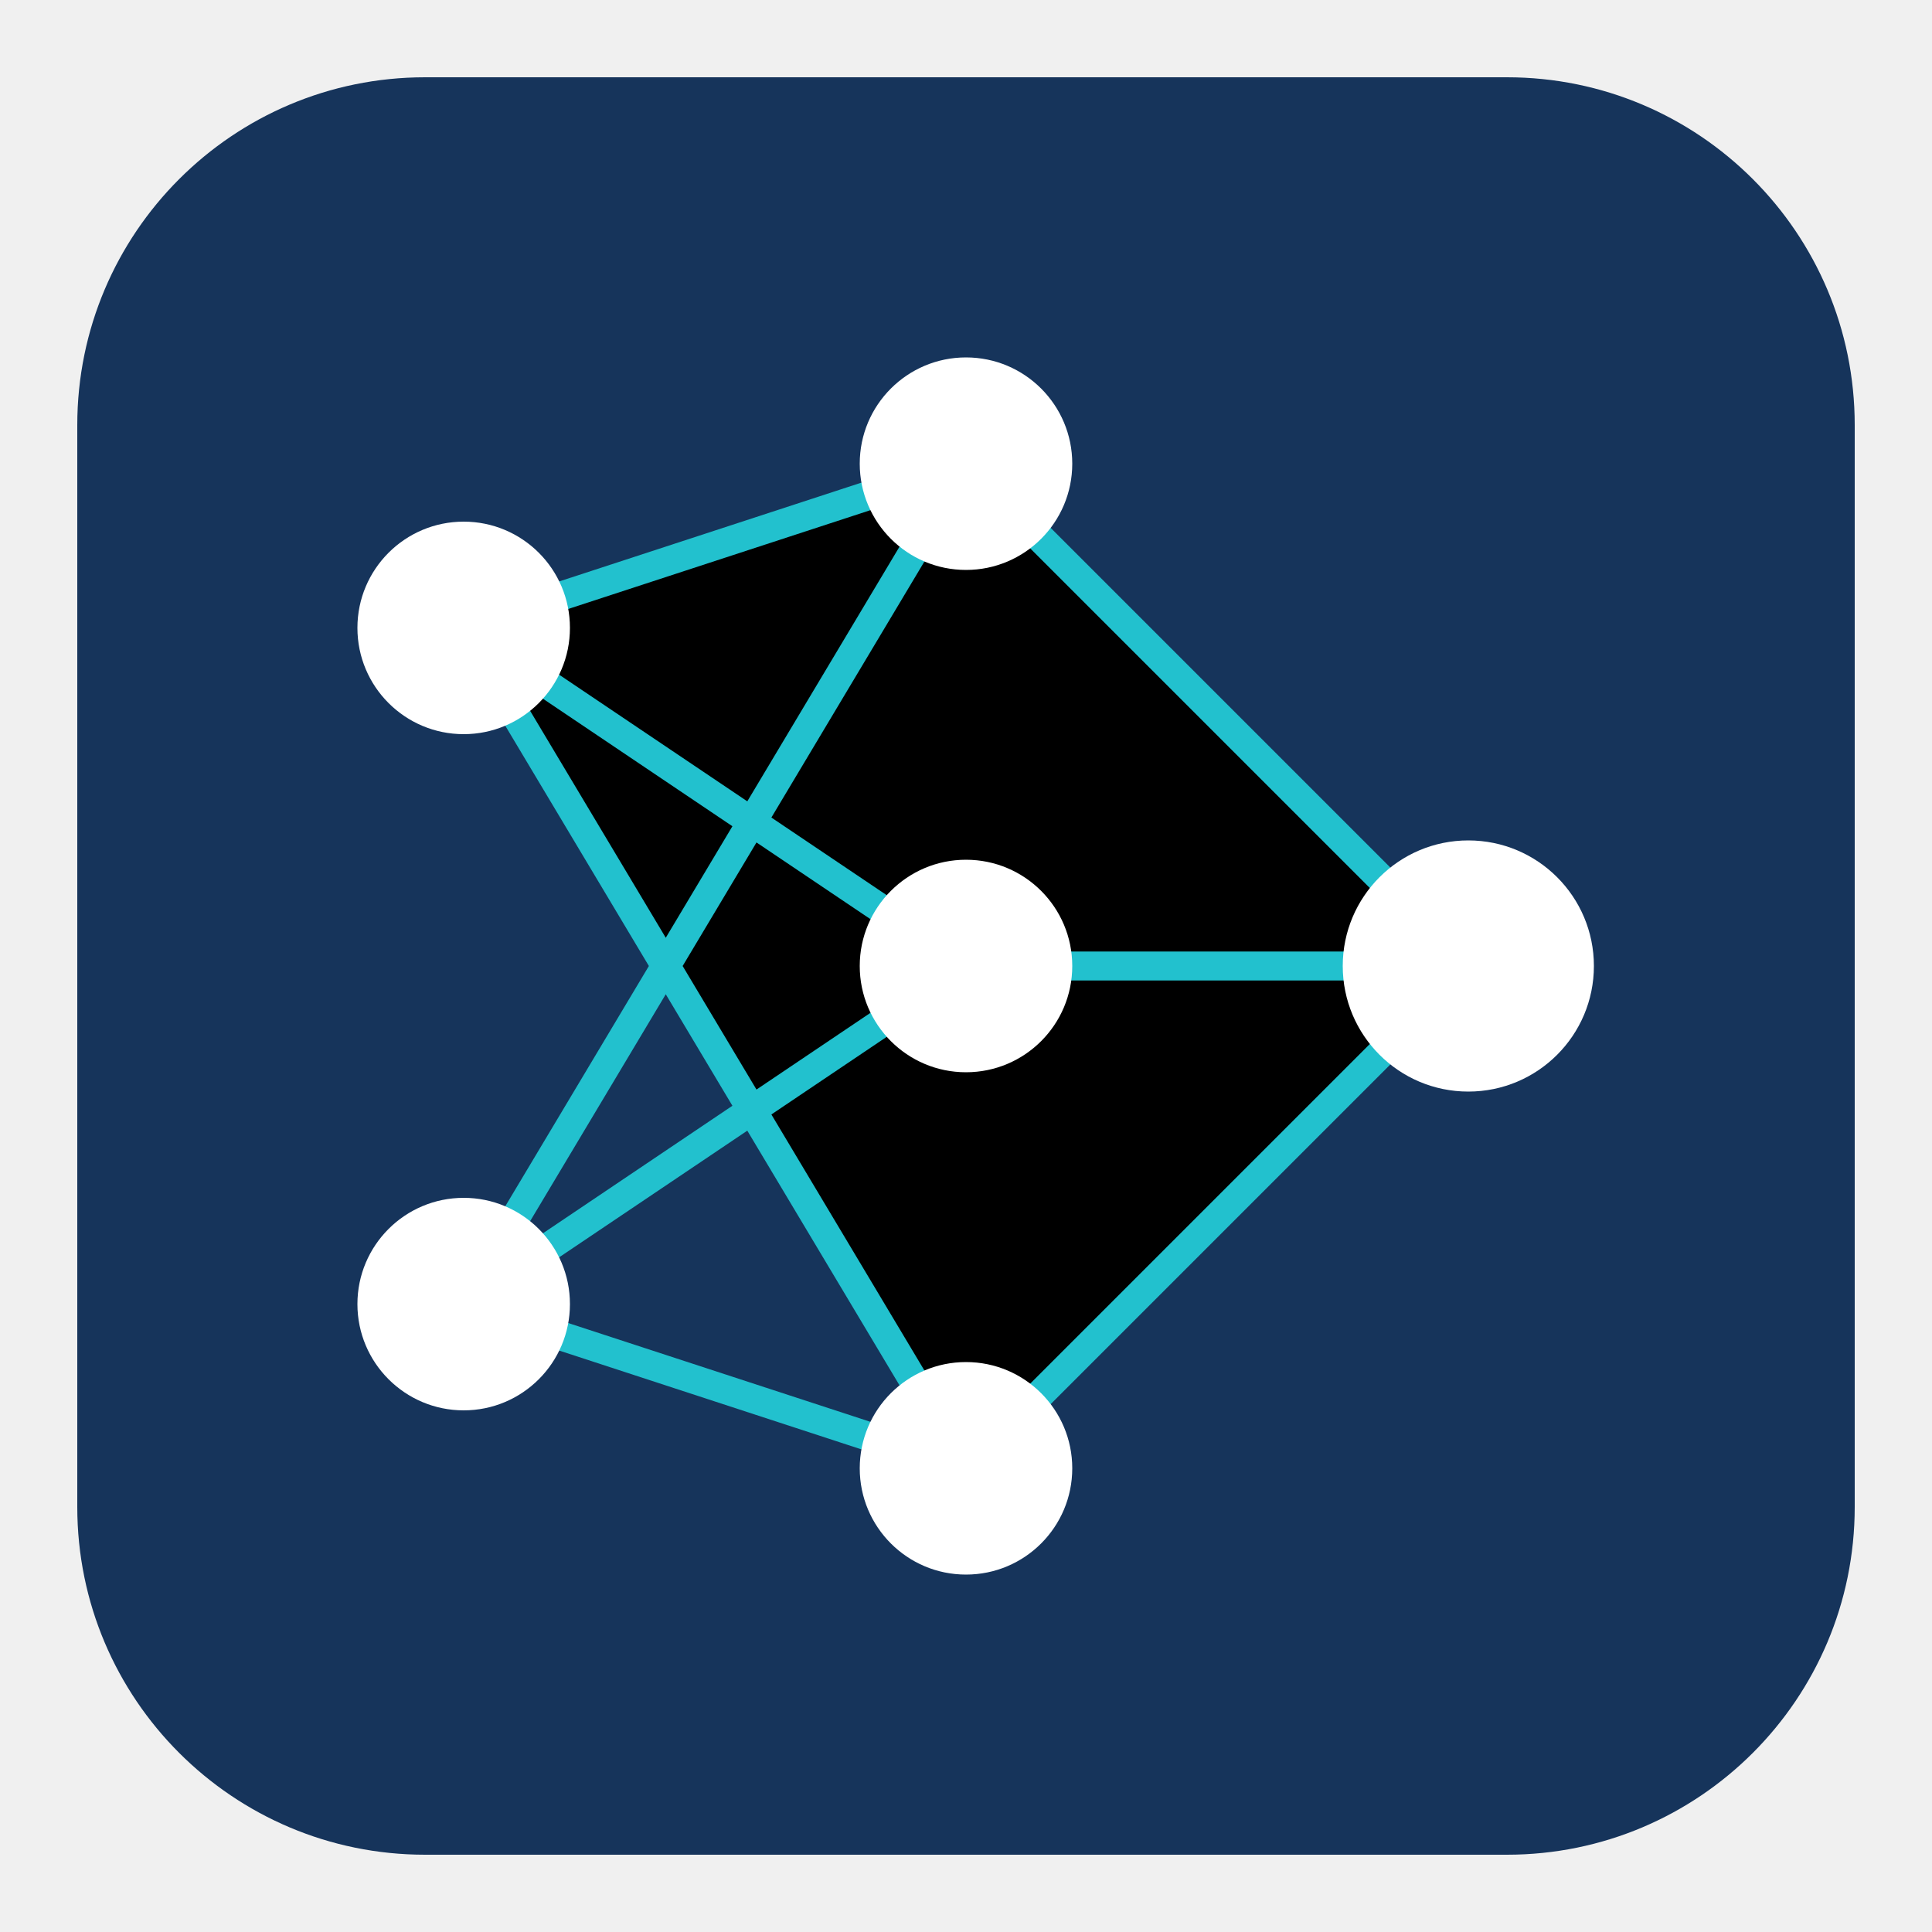
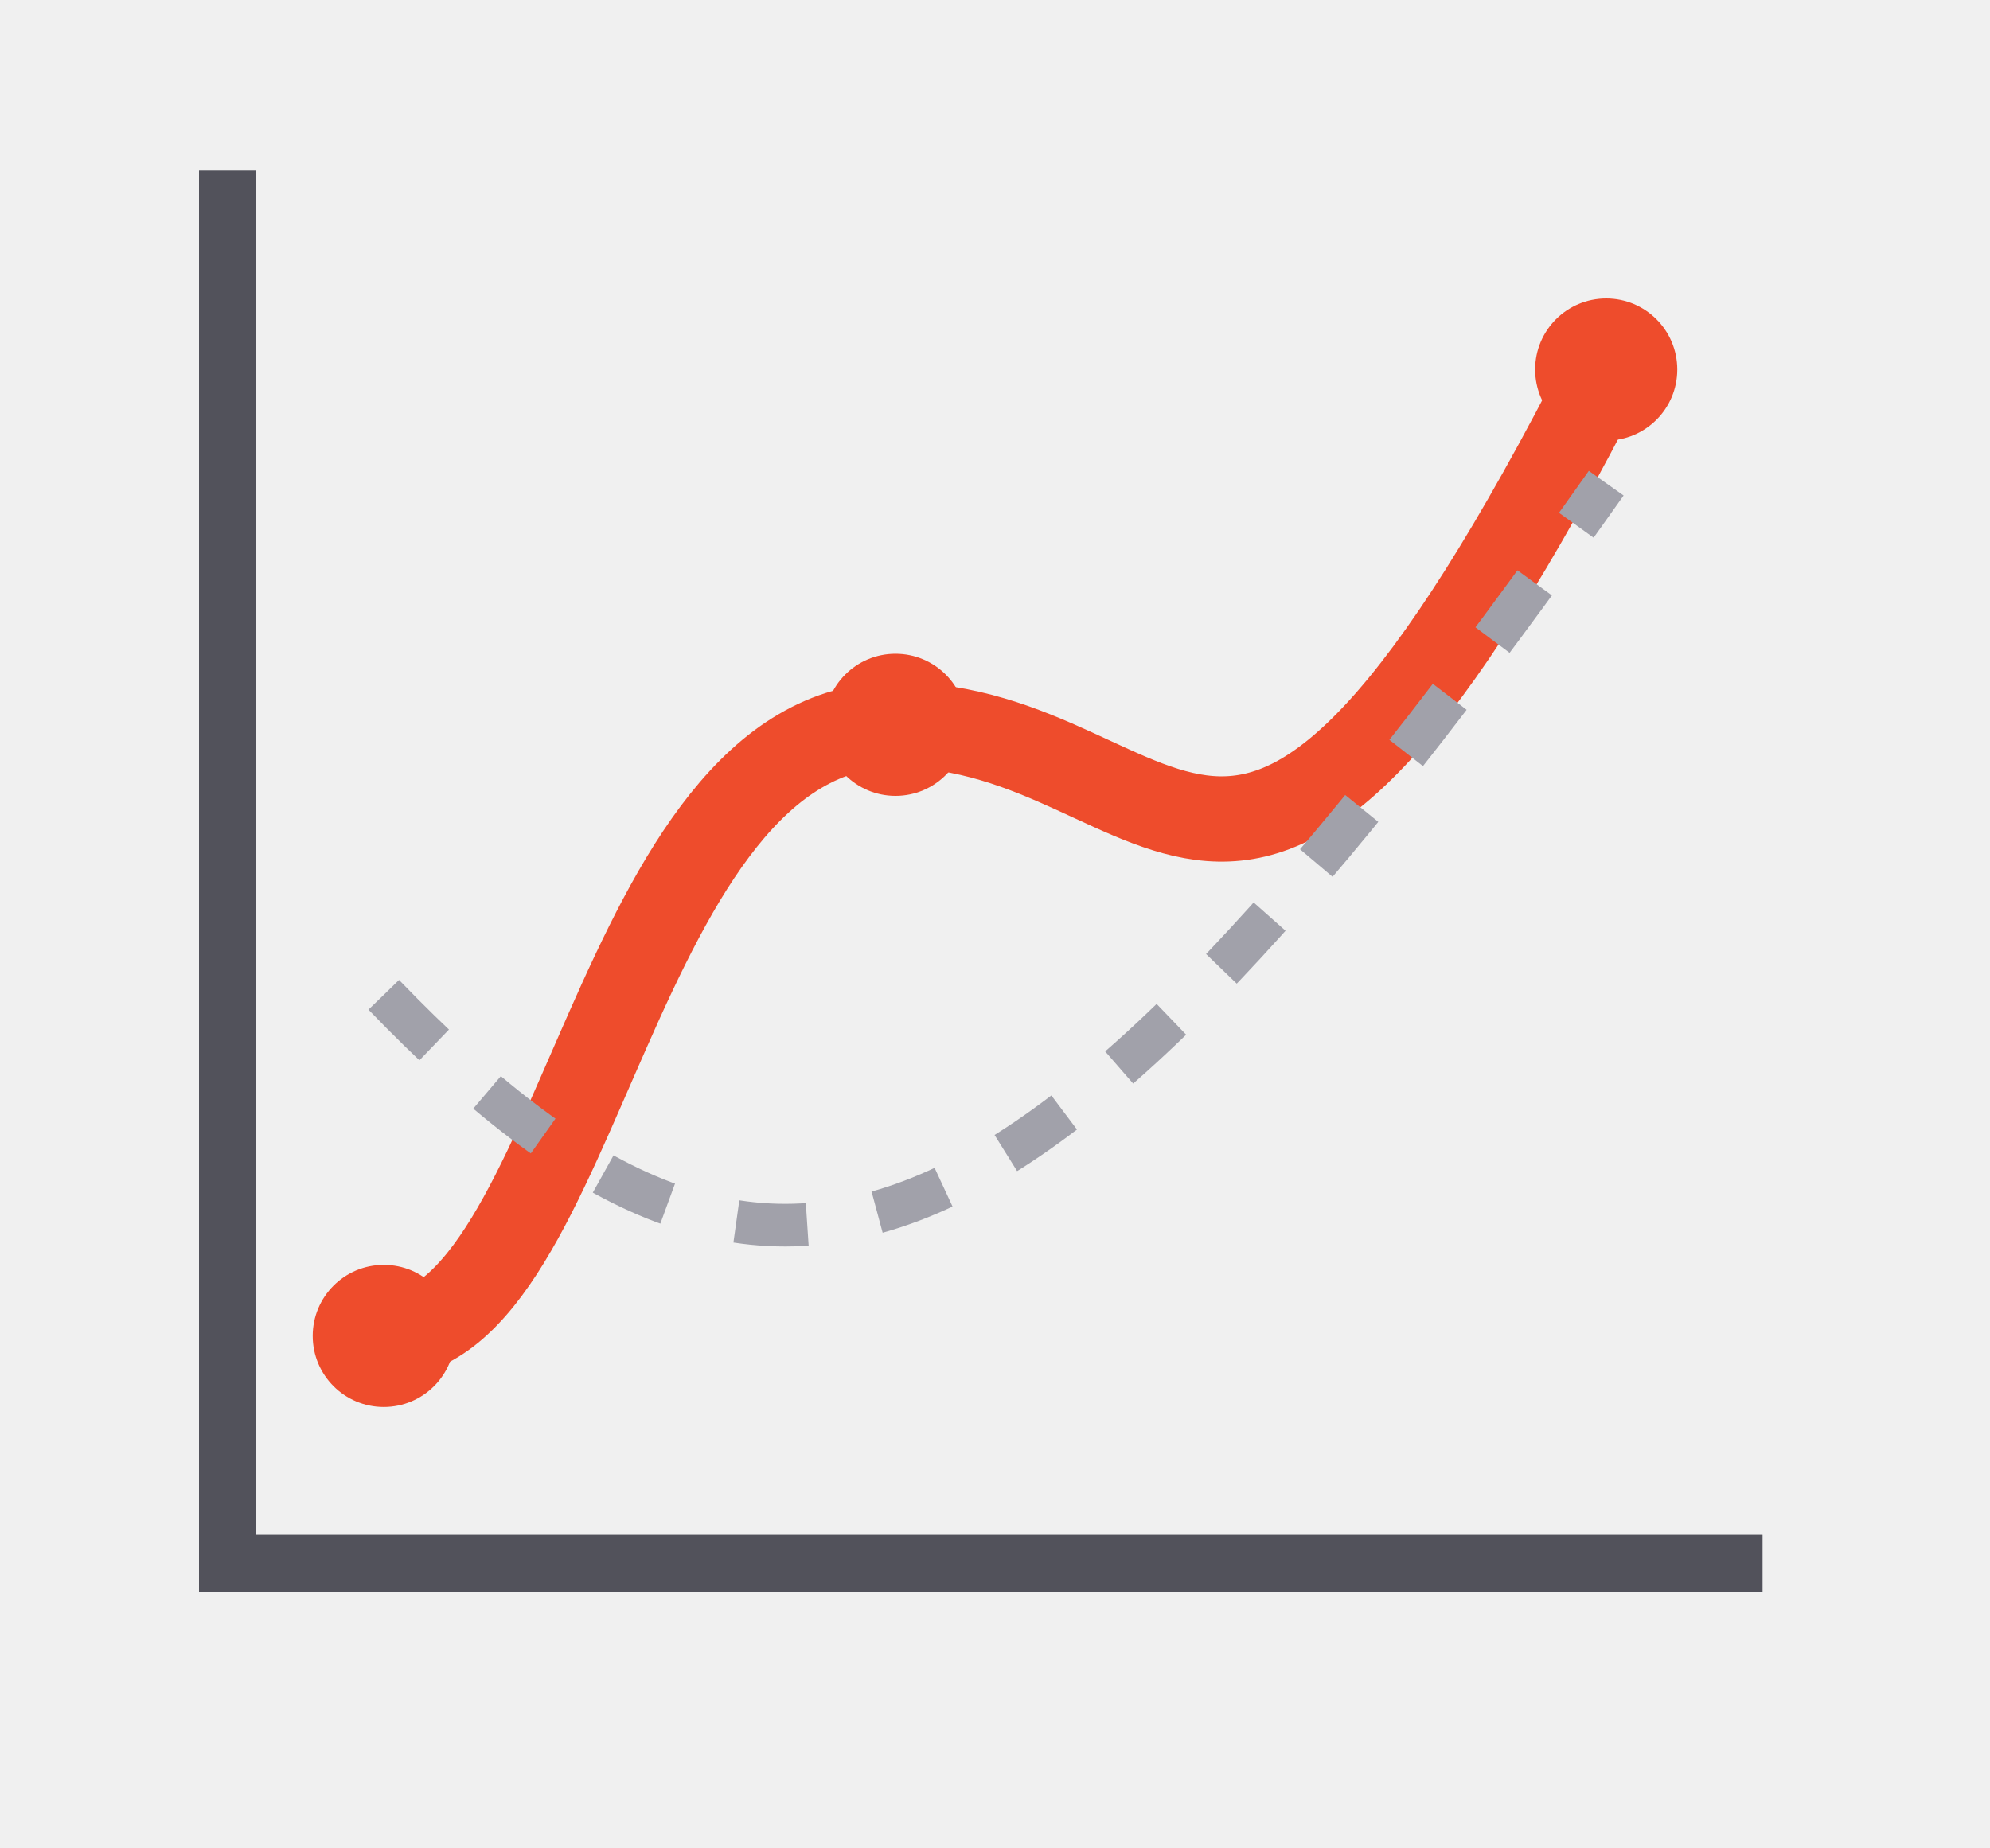
- <svg xmlns="http://www.w3.org/2000/svg" viewBox="0 0 200 200" role="img">
-   <rect x="8" y="8" width="184" height="184" rx="36" fill="#16345b" />
-   <g stroke="#22c1ce" stroke-width="3">
-     <path d="M48 65 100 48 152 100M48 65 100 100 152 100M48 65 100 152 152 100M48 135 100 48M48 135 100 100M48 135 100 152" />
-   </g>
-   <g fill="white">
-     <circle cx="48" cy="65" r="11" />
-     <circle cx="48" cy="135" r="11" />
-     <circle cx="100" cy="48" r="11" />
-     <circle cx="100" cy="100" r="11" />
-     <circle cx="100" cy="152" r="11" />
-     <circle cx="152" cy="100" r="13" />
+ <svg xmlns="http://www.w3.org/2000/svg" width="140" height="130" viewBox="0 0 140 130" role="img">
+   <path d="M16 12v98h108" stroke="#52525b" stroke-width="4" fill="none" />
+   <path d="M27 94c14 0 16-43 36-43s24 26 50-25" stroke="#ee4c2c" stroke-width="6" fill="none" stroke-linecap="round" />
+   <path d="M27 70c27 28 45 22 86-36" stroke="#a1a1aa" stroke-width="3" fill="none" stroke-dasharray="5 5" />
+   <g fill="#ee4c2c">
+     <circle cx="27" cy="94" r="5" />
+     <circle cx="63" cy="51" r="5" />
+     <circle cx="113" cy="26" r="5" />
  </g>
</svg>
